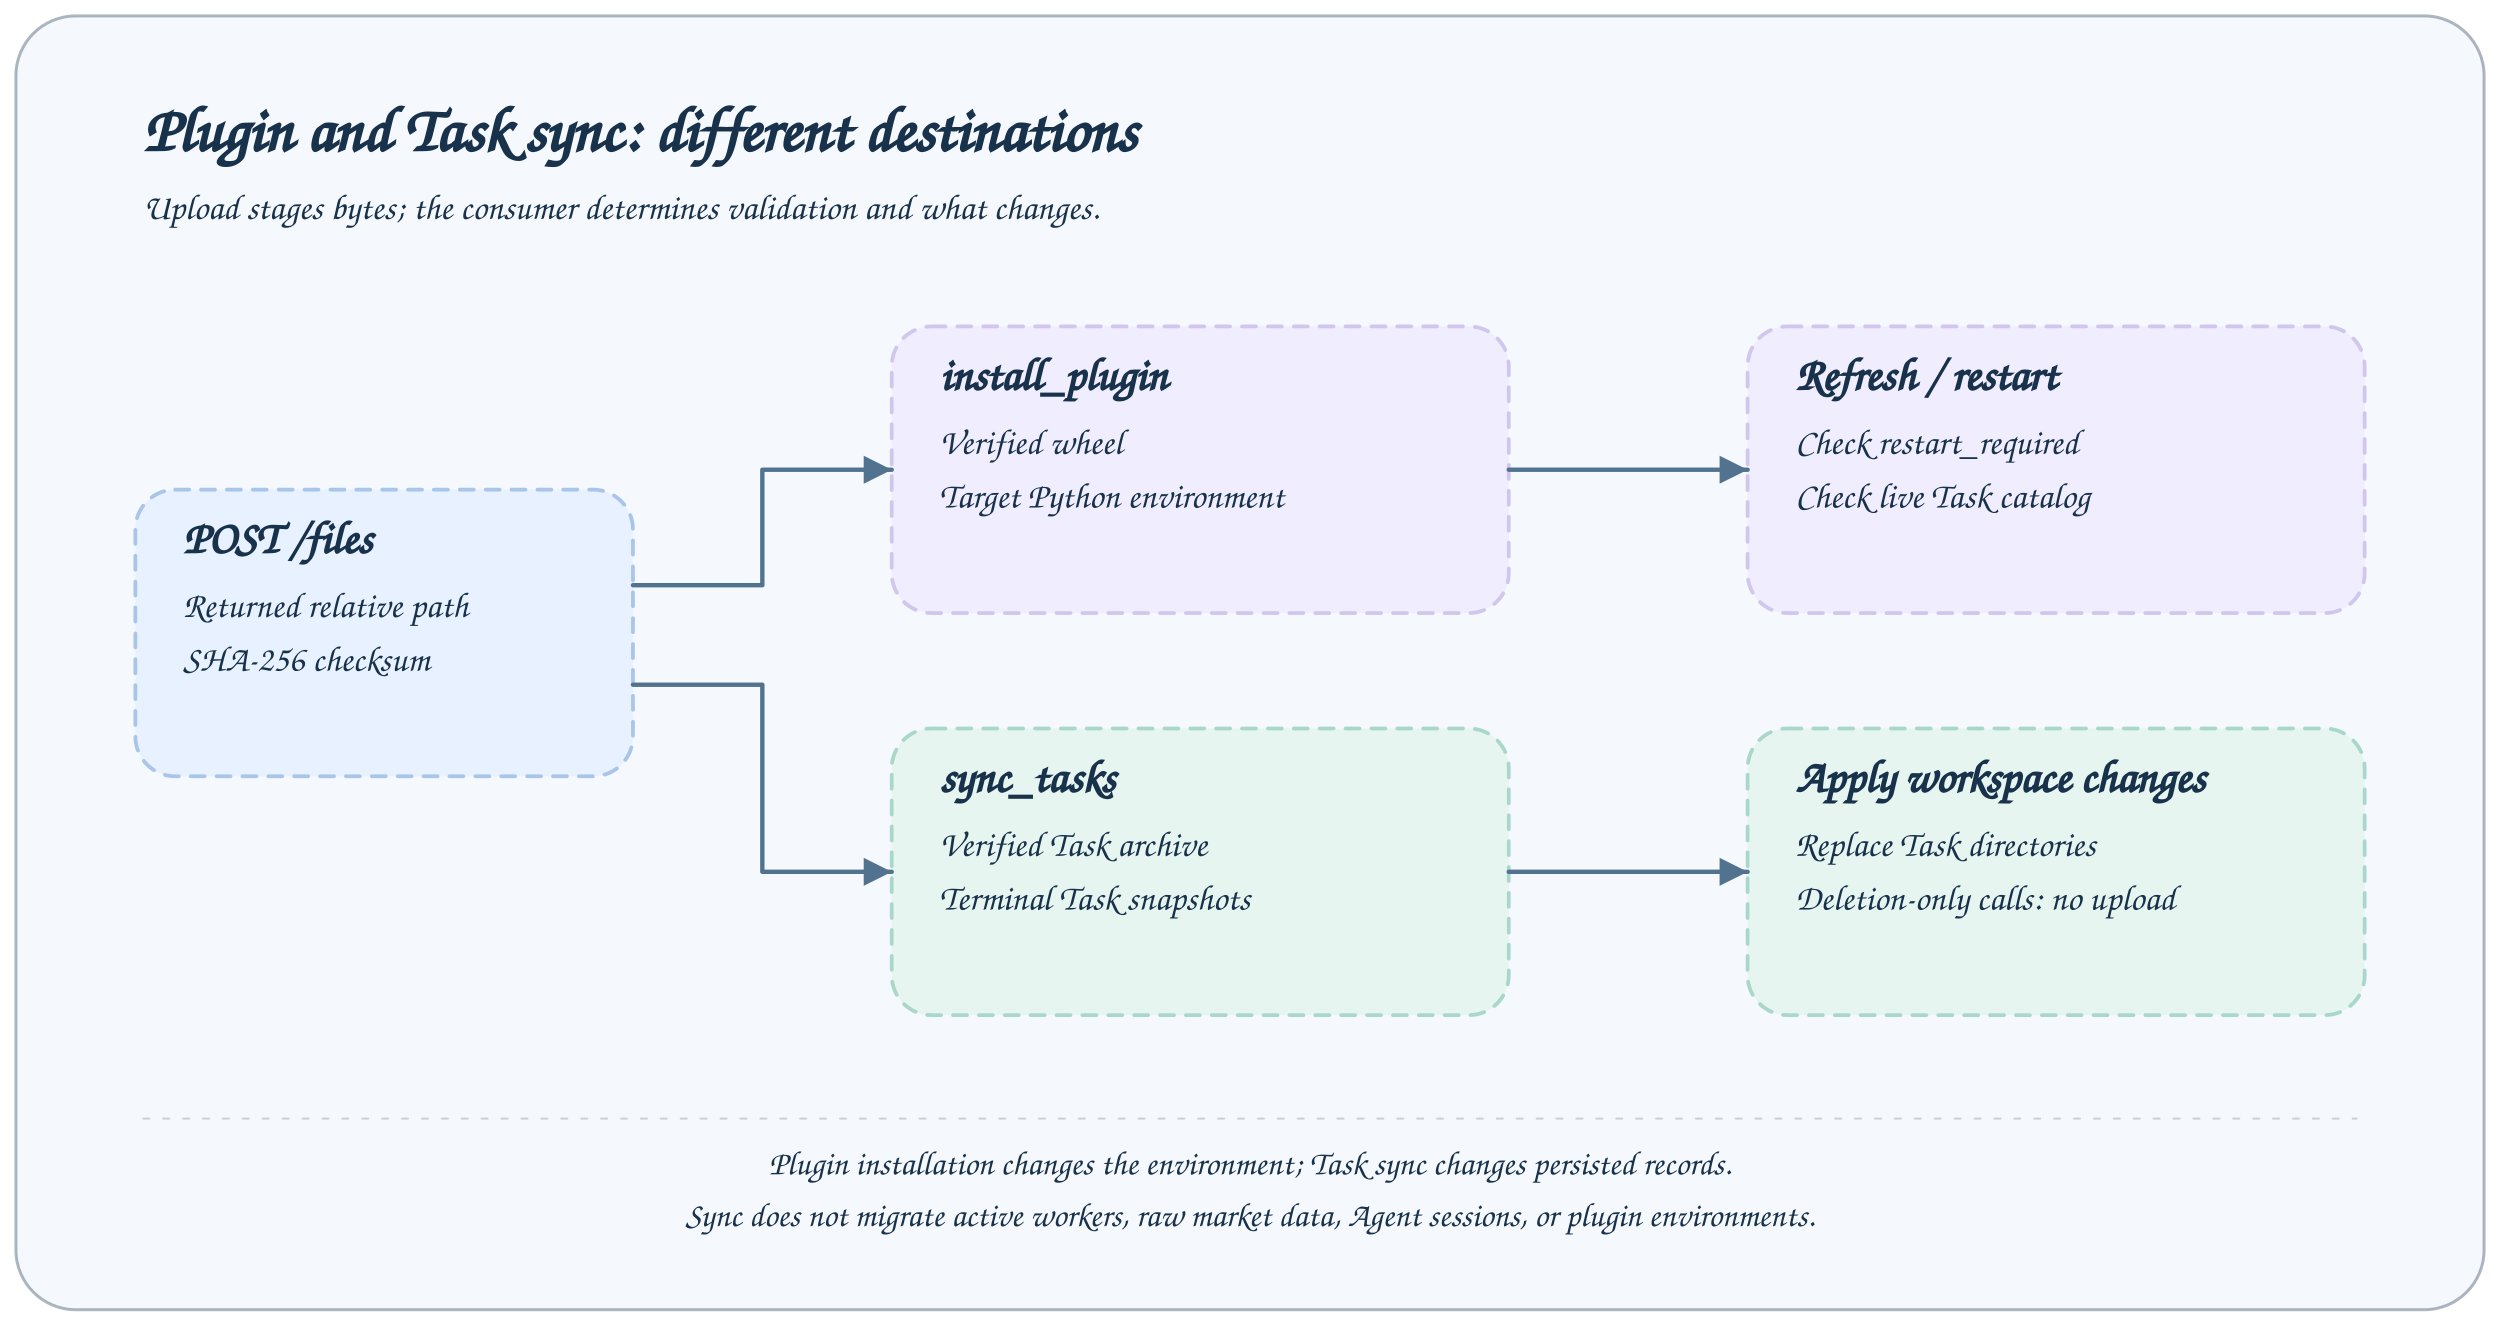
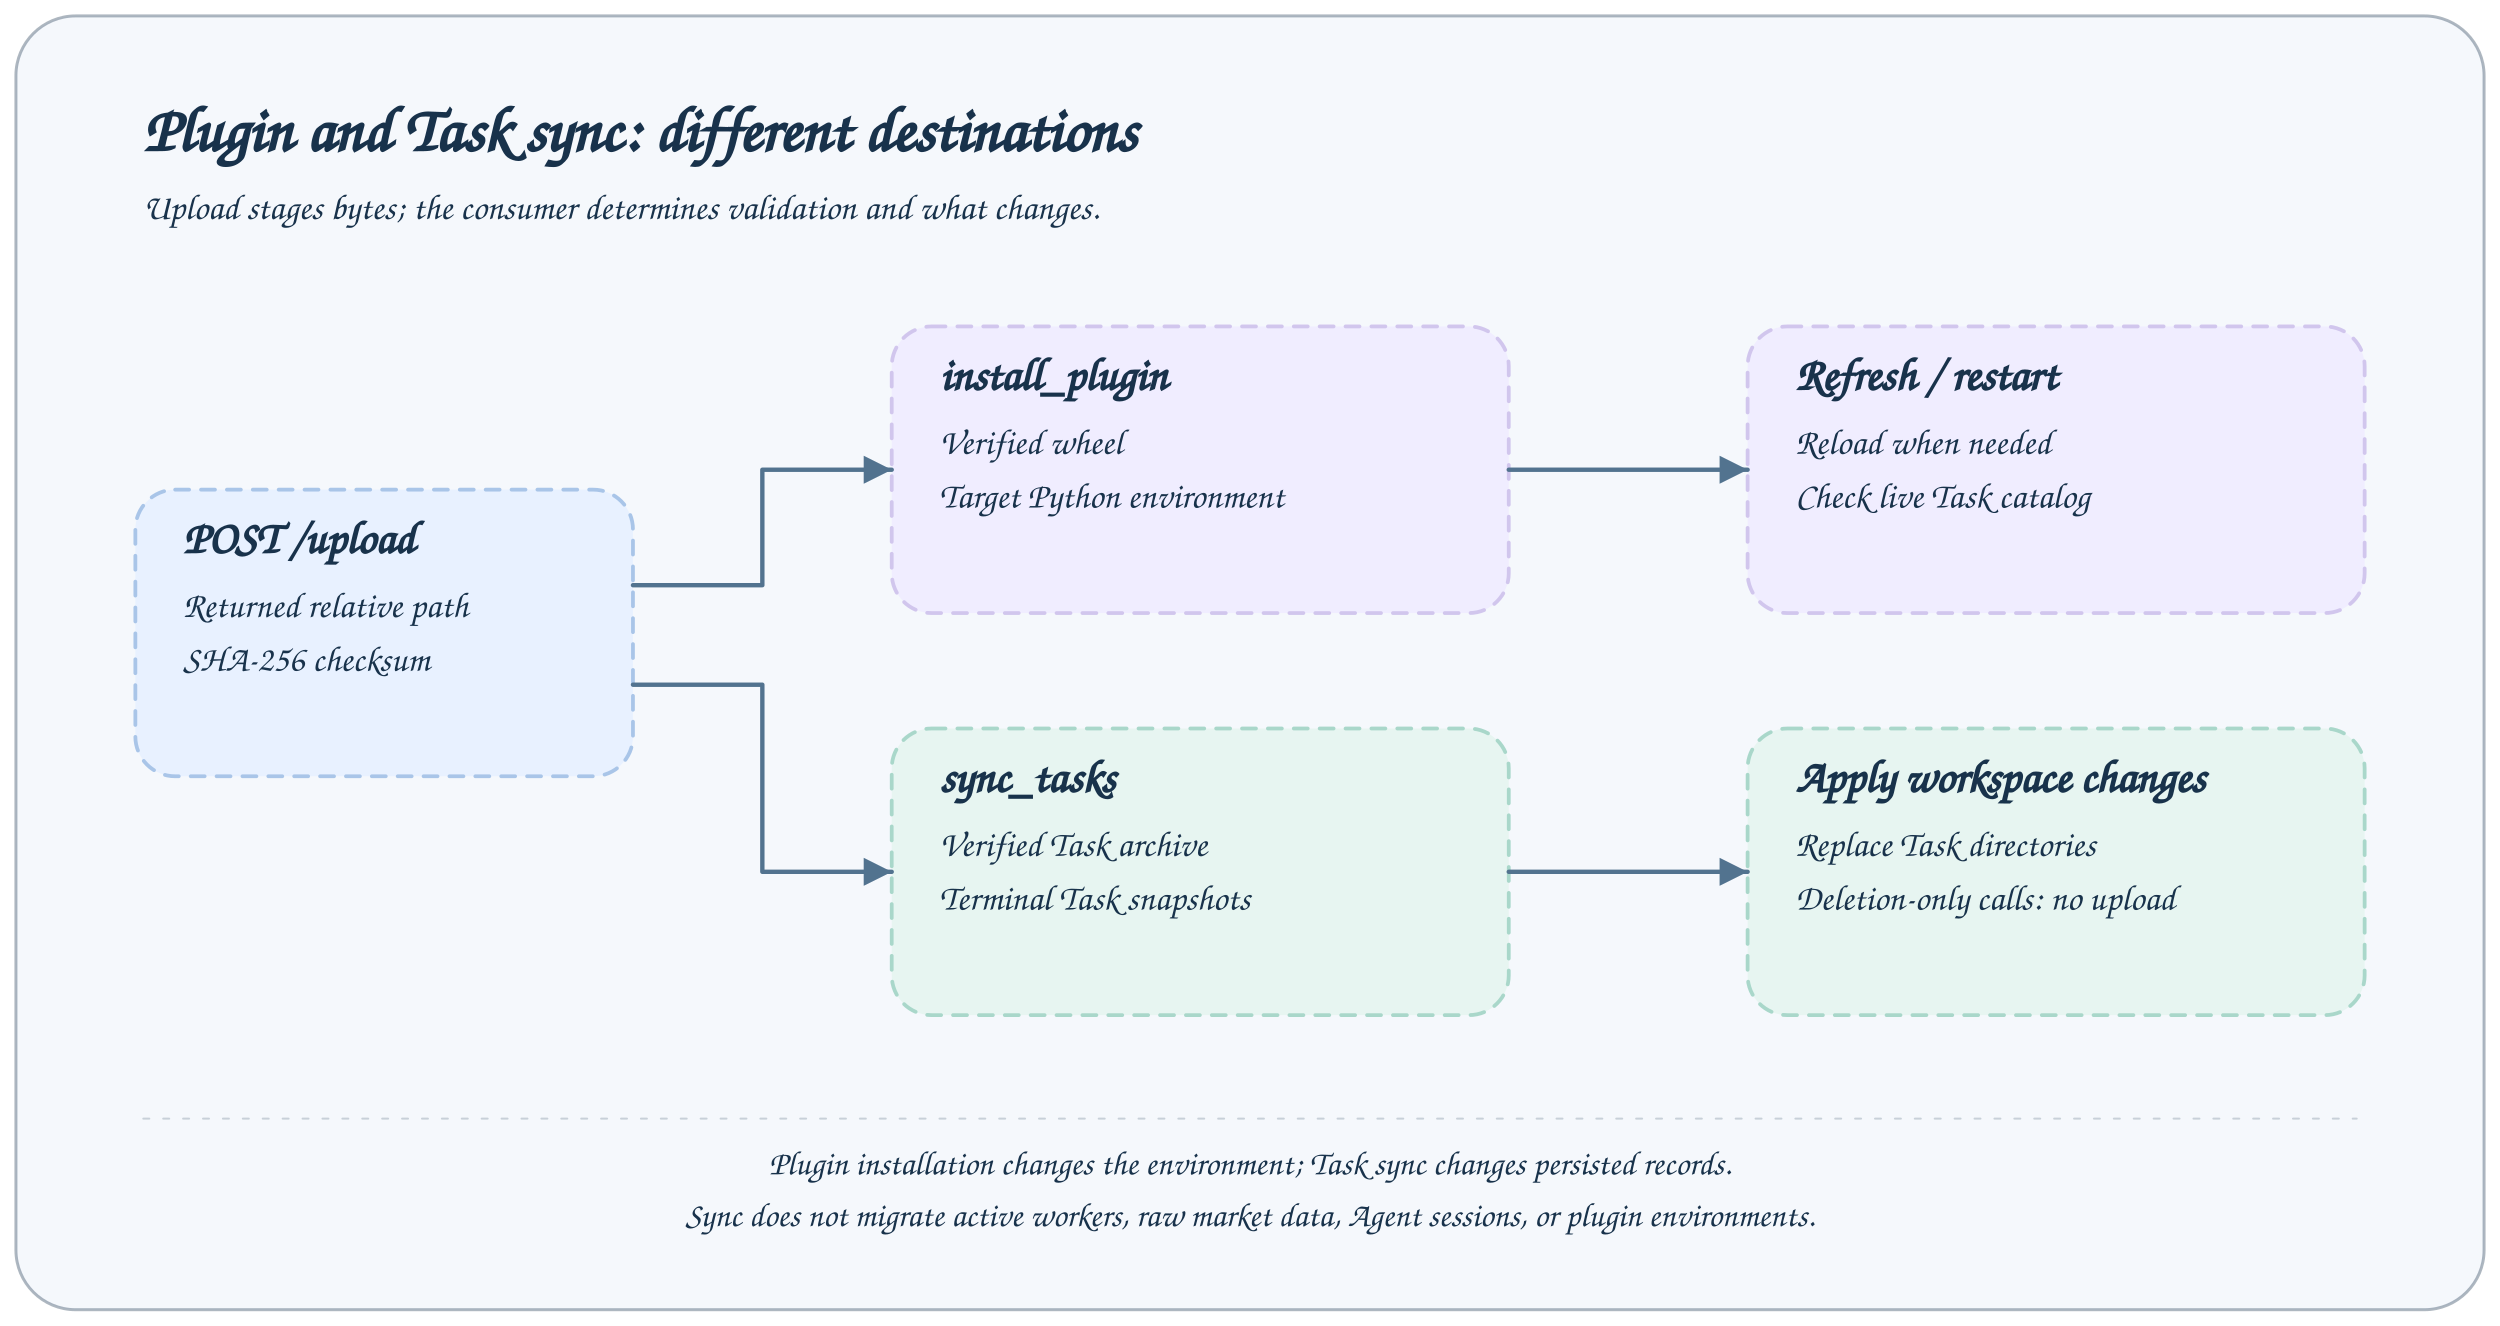
<svg xmlns="http://www.w3.org/2000/svg" width="1256" height="666" viewBox="0 0 1256 666" role="img" aria-labelledby="title desc">
  <defs>
    <marker id="arrow" viewBox="0 0 10 10" refX="9" refY="5" markerWidth="8" markerHeight="8" orient="auto-start-reverse">
      <path d="M 1 1 L 9 5 L 1 9 Z" fill="#52738f" />
    </marker>
  </defs>
  <rect x="8" y="8" width="1240.0" height="650.0" rx="30" fill="#f5f8fc" stroke="#18324b" stroke-width="1.5" stroke-linejoin="round" stroke-opacity="0.35" />
  <g transform="translate(28 28)" font-family="'Comic Sans MS', 'Chalkboard SE', 'Comic Neue', cursive" data-diagram-content="true">
    <g font-family="'Comic Sans MS', 'Chalkboard SE', 'Comic Neue', cursive" fill="#18324b">
      <text x="44" y="48" font-size="32" font-weight="700" text-anchor="start">Plugin and Task sync: different destinations</text>
      <text x="44" y="82" font-size="18" font-weight="400" text-anchor="start" fill="#18324b">Upload stages bytes; the consumer determines validation and what changes.</text>
      <rect x="40" y="218" width="250" height="144" rx="20" fill="#e8f1ff" stroke="#a9c5e8" stroke-width="1.9" stroke-dasharray="7 6" stroke-linecap="round" />
-       <text x="64.0" y="250" font-size="23" font-weight="700" text-anchor="start">POST /files</text>
+       <text x="64.0" y="250" font-size="23" font-weight="700" text-anchor="start">POST /upload</text>
      <text x="64.0" y="282" font-size="18" font-weight="400" text-anchor="start">Returned relative path</text>
      <text x="64.0" y="309" font-size="18" font-weight="400" text-anchor="start">SHA-256 checksum</text>
      <rect x="420" y="136" width="310" height="144" rx="20" fill="#f0edff" stroke="#d1c6ed" stroke-width="1.9" stroke-dasharray="7 6" stroke-linecap="round" />
      <text x="444.0" y="168" font-size="23" font-weight="700" text-anchor="start">install_plugin</text>
      <text x="444.0" y="200" font-size="18" font-weight="400" text-anchor="start">Verified wheel</text>
      <text x="444.0" y="227" font-size="18" font-weight="400" text-anchor="start">Target Python environment</text>
      <rect x="850" y="136" width="310" height="144" rx="20" fill="#f0edff" stroke="#d1c6ed" stroke-width="1.9" stroke-dasharray="7 6" stroke-linecap="round" />
      <text x="874.0" y="168" font-size="23" font-weight="700" text-anchor="start">Refresh / restart</text>
-       <text x="874.0" y="200" font-size="18" font-weight="400" text-anchor="start">Check restart_required</text>
+       <text x="874.0" y="200" font-size="18" font-weight="400" text-anchor="start">Reload when needed</text>
      <text x="874.0" y="227" font-size="18" font-weight="400" text-anchor="start">Check live Task catalog</text>
      <rect x="420" y="338" width="310" height="144" rx="20" fill="#e7f5f1" stroke="#a9d7ca" stroke-width="1.9" stroke-dasharray="7 6" stroke-linecap="round" />
      <text x="444.0" y="370" font-size="23" font-weight="700" text-anchor="start">sync_tasks</text>
      <text x="444.0" y="402" font-size="18" font-weight="400" text-anchor="start">Verified Task archive</text>
      <text x="444.0" y="429" font-size="18" font-weight="400" text-anchor="start">Terminal Task snapshots</text>
      <rect x="850" y="338" width="310" height="144" rx="20" fill="#e7f5f1" stroke="#a9d7ca" stroke-width="1.9" stroke-dasharray="7 6" stroke-linecap="round" />
      <text x="874.0" y="370" font-size="23" font-weight="700" text-anchor="start">Apply workspace changes</text>
      <text x="874.0" y="402" font-size="18" font-weight="400" text-anchor="start">Replace Task directories</text>
      <text x="874.0" y="429" font-size="18" font-weight="400" text-anchor="start">Deletion-only calls: no upload</text>
      <path d="M 290 266 H 355 V 208 H 420" fill="none" stroke="#52738f" stroke-width="2.2" marker-end="url(#arrow)" stroke-linecap="round" stroke-linejoin="round" />
      <path d="M 290 316 H 355 V 410 H 420" fill="none" stroke="#52738f" stroke-width="2.2" marker-end="url(#arrow)" stroke-linecap="round" stroke-linejoin="round" />
      <path d="M 730 208 H 850" fill="none" stroke="#52738f" stroke-width="2.2" marker-end="url(#arrow)" stroke-linecap="round" stroke-linejoin="round" />
      <path d="M 730 410 H 850" fill="none" stroke="#52738f" stroke-width="2.2" marker-end="url(#arrow)" stroke-linecap="round" stroke-linejoin="round" />
      <text x="600.0" y="562" font-size="17" font-weight="400" text-anchor="middle">Plugin installation changes the environment; Task sync changes persisted records.</text>
      <text x="600.0" y="588" font-size="17" font-weight="400" text-anchor="middle">Sync does not migrate active workers, raw market data, Agent sessions, or plugin environments.</text>
    </g>
    <path d="M 44 534 H 1156" fill="none" stroke="#18324b" stroke-opacity="0.2" stroke-width="1" stroke-dasharray="3 7" stroke-linecap="round" />
  </g>
</svg>
